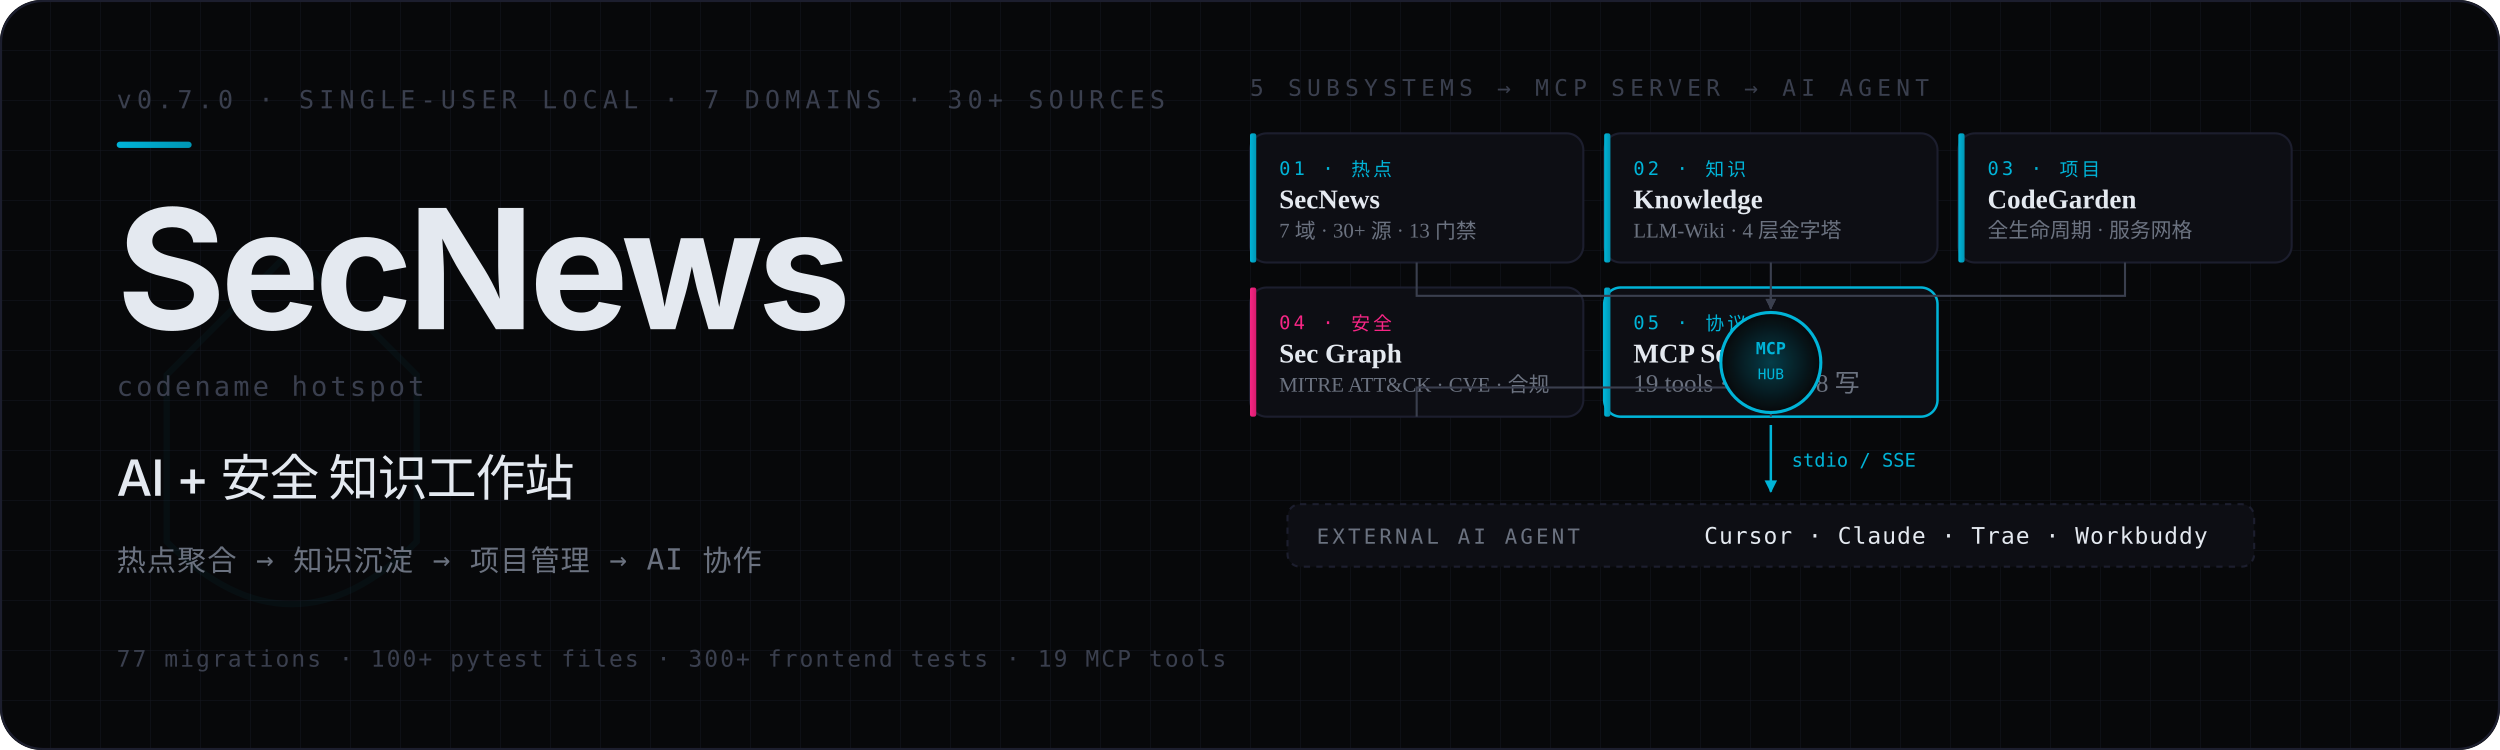
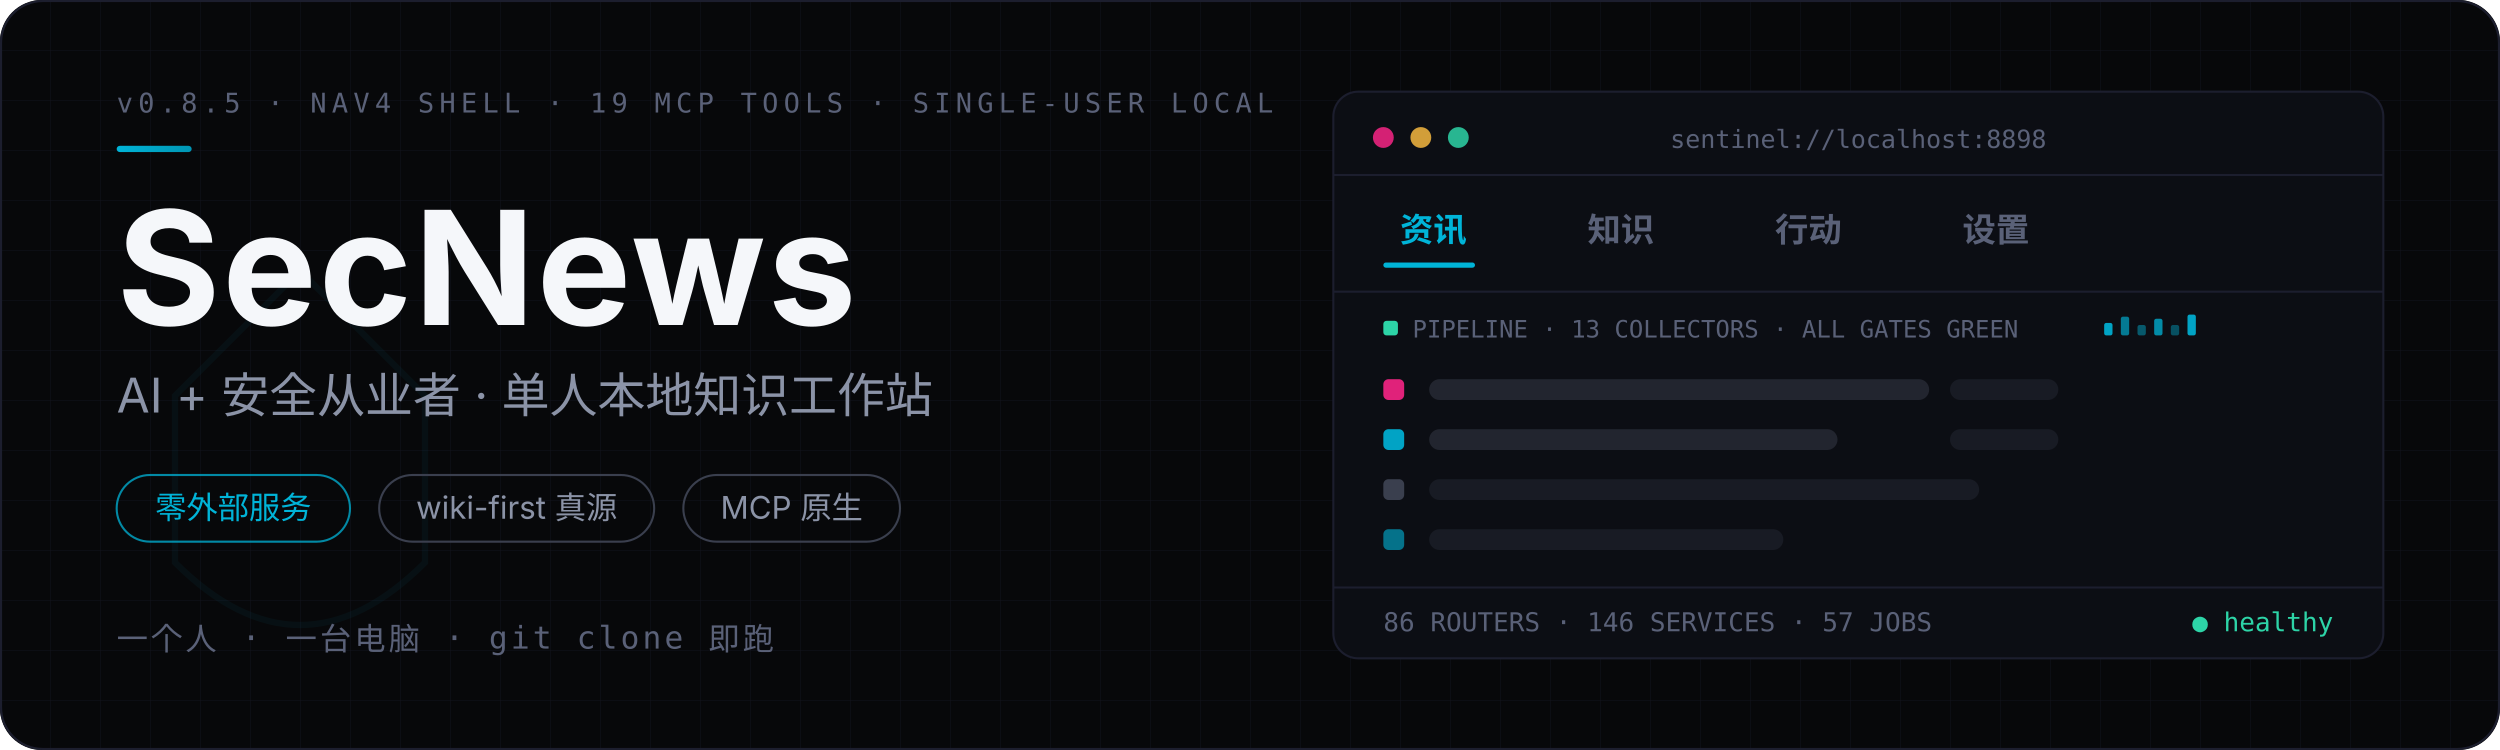
<svg xmlns="http://www.w3.org/2000/svg" width="1200" height="360" viewBox="0 0 1200 360" role="img" aria-labelledby="hero-title hero-desc">
  <defs>
    <linearGradient id="primaryGrad" x1="0" y1="0" x2="1" y2="0">
      <stop offset="0" stop-color="#00B4D8" />
      <stop offset="1" stop-color="#0096B4" />
    </linearGradient>
    <linearGradient id="alertGrad" x1="0" y1="0" x2="1" y2="0">
      <stop offset="0" stop-color="#F72585" />
      <stop offset="1" stop-color="#D61C6E" />
    </linearGradient>
-     <radialGradient id="glow" cx="0.5" cy="0.5" r="0.5">
-       <stop offset="0" stop-color="#00B4D8" stop-opacity="0.3" />
-       <stop offset="1" stop-color="#00B4D8" stop-opacity="0" />
-     </radialGradient>
    <pattern id="grid" width="24" height="24" patternUnits="userSpaceOnUse">
-       <path d="M 24 0 L 0 0 0 24" fill="none" stroke="#151720" stroke-width="0.5" />
+       <path d="M 24 0 L 0 0 0 24" fill="none" stroke="#12141c" stroke-width="0.5" />
    </pattern>
-     <marker id="arrow" viewBox="0 0 10 10" refX="9" refY="5" markerWidth="5" markerHeight="5" orient="auto-start-reverse">
-       <path d="M 0 0 L 10 5 L 0 10 z" fill="#00B4D8" />
-     </marker>
-     <marker id="arrowMuted" viewBox="0 0 10 10" refX="9" refY="5" markerWidth="5" markerHeight="5" orient="auto-start-reverse">
-       <path d="M 0 0 L 10 5 L 0 10 z" fill="#3A3F4E" />
-     </marker>
  </defs>
  <rect width="1200" height="360" rx="20" fill="#07080A" />
  <rect width="1200" height="360" rx="20" fill="url(#grid)" />
  <rect x="0.5" y="0.5" width="1199" height="359" rx="20" fill="none" stroke="#1C1E2E" stroke-width="1" />
-   <g transform="translate(80 180)" opacity="0.04">
+   <g transform="translate(84 190)" opacity="0.05">
    <path d="M0 0 L60 -60 L120 0 L120 80 Q60 140 0 80 Z" fill="none" stroke="#00B4D8" stroke-width="3" />
  </g>
  <g font-family="-apple-system, BlinkMacSystemFont, 'Segoe UI', 'PingFang SC', 'Hiragino Sans GB', 'Microsoft YaHei', sans-serif">
-     <text x="56" y="52" font-family="ui-monospace, SFMono-Regular, Menlo, monospace" font-size="12" fill="#3A3F4E" letter-spacing="2.5">
-       v0.7.0  ·  SINGLE-USER LOCAL  ·  7 DOMAINS  ·  30+ SOURCES
-     </text>
-     <rect x="56" y="68" width="36" height="3" fill="url(#primaryGrad)" rx="1.5" />
-     <text x="56" y="158" font-size="80" font-weight="700" fill="#E4E9F0" letter-spacing="-2.5">SecNews</text>
-     <text x="56" y="190" font-family="ui-monospace, SFMono-Regular, Menlo, monospace" font-size="13" fill="#3A3F4E" letter-spacing="1.5">
-       codename  hotspot
-     </text>
-     <text x="56" y="238" font-size="24" font-weight="500" fill="#E4E9F0" letter-spacing="-0.5">
-       AI + 安全  知识工作站
-     </text>
-     <text x="56" y="274" font-family="ui-monospace, SFMono-Regular, Menlo, monospace" font-size="14" fill="#6B7280" letter-spacing="0.5">
-       热点聚合  →  知识沉淀  →  项目管理  →  AI 协作
-     </text>
-     <text x="56" y="320" font-family="ui-monospace, SFMono-Regular, Menlo, monospace" font-size="11" fill="#3A3F4E" letter-spacing="1">
-       77 migrations  ·  100+ pytest files  ·  300+ frontend tests  ·  19 MCP tools
-     </text>
+     <text x="56" y="54" font-family="ui-monospace, SFMono-Regular, Menlo, monospace" font-size="13" fill="#5A6178" letter-spacing="2.5">v0.8.5 · NAV4 SHELL · 19 MCP TOOLS · SINGLE-USER LOCAL</text>
+     <rect x="56" y="70" width="36" height="3" fill="url(#primaryGrad)" rx="1.5" />
+     <text x="56" y="156" font-size="76" font-weight="700" fill="#F5F7FA" letter-spacing="1">SecNews</text>
+     <text x="56" y="198" font-size="23" fill="#8B93A7">AI + 安全从业者 · 单人本地知识工作站</text>
+     <g font-size="15">
+       <rect x="56" y="228" width="112" height="32" rx="16" fill="none" stroke="#00B4D8" stroke-width="1" opacity="0.75" />
+       <text x="112" y="249" fill="#00B4D8" text-anchor="middle">零外部服务</text>
+       <rect x="182" y="228" width="132" height="32" rx="16" fill="none" stroke="#3A3F4E" stroke-width="1" />
+       <text x="248" y="249" fill="#8B93A7" text-anchor="middle">wiki-first 真源</text>
+       <rect x="328" y="228" width="104" height="32" rx="16" fill="none" stroke="#3A3F4E" stroke-width="1" />
+       <text x="380" y="249" fill="#8B93A7" text-anchor="middle">MCP 原生</text>
+     </g>
+     <text x="56" y="312" font-family="ui-monospace, SFMono-Regular, Menlo, monospace" font-size="15" fill="#5A6178" letter-spacing="1.5">一个人 · 一台电脑 · git clone 即跑</text>
  </g>
-   <g transform="translate(600 46)">
-     <text x="0" y="0" font-family="ui-monospace, SFMono-Regular, Menlo, monospace" font-size="11" fill="#3A3F4E" letter-spacing="2.5">
-       5 SUBSYSTEMS  →  MCP SERVER  →  AI AGENT
-     </text>
-     <g transform="translate(0 18)">
-       <rect width="160" height="62" rx="8" fill="#0D0E14" stroke="#1C1E2E" stroke-width="1" />
-       <rect x="0" y="0" width="3" height="62" fill="url(#primaryGrad)" rx="1" />
-       <text x="14" y="20" font-family="ui-monospace, SFMono-Regular, Menlo, monospace" font-size="9" fill="#00B4D8" letter-spacing="1.5">01  ·  热点</text>
-       <text x="14" y="36" font-size="13" font-weight="600" fill="#E4E9F0">SecNews</text>
-       <text x="14" y="50" font-size="10" fill="#6B7280">7 域 · 30+ 源 · 13 门禁</text>
+   <g font-family="-apple-system, BlinkMacSystemFont, 'Segoe UI', 'PingFang SC', 'Hiragino Sans GB', 'Microsoft YaHei', sans-serif">
+     <rect x="640" y="44" width="504" height="272" rx="12" fill="#0C0E14" stroke="#1C1E2E" stroke-width="1" />
+     <circle cx="664" cy="66" r="5" fill="#F72585" opacity="0.85" />
+     <circle cx="682" cy="66" r="5" fill="#F4B740" opacity="0.85" />
+     <circle cx="700" cy="66" r="5" fill="#2DD4A7" opacity="0.85" />
+     <text x="892" y="71" font-family="ui-monospace, SFMono-Regular, Menlo, monospace" font-size="12" fill="#5A6178" text-anchor="middle">sentinel://localhost:8898</text>
+     <line x1="640" y1="84" x2="1144" y2="84" stroke="#1C1E2E" stroke-width="1" />
+     <g font-size="16" font-weight="600">
+       <text x="672" y="116" fill="#00B4D8">资讯</text>
+       <rect x="664" y="126" width="44" height="2.5" rx="1.25" fill="#00B4D8" />
+       <text x="762" y="116" fill="#5A6178">知识</text>
+       <text x="852" y="116" fill="#5A6178">行动</text>
+       <text x="942" y="116" fill="#5A6178">设置</text>
    </g>
-     <g transform="translate(170 18)">
-       <rect width="160" height="62" rx="8" fill="#0D0E14" stroke="#1C1E2E" stroke-width="1" />
-       <rect x="0" y="0" width="3" height="62" fill="url(#primaryGrad)" rx="1" />
-       <text x="14" y="20" font-family="ui-monospace, SFMono-Regular, Menlo, monospace" font-size="9" fill="#00B4D8" letter-spacing="1.5">02  ·  知识</text>
-       <text x="14" y="36" font-size="13" font-weight="600" fill="#E4E9F0">Knowledge</text>
-       <text x="14" y="50" font-size="10" fill="#6B7280">LLM-Wiki · 4 层金字塔</text>
+     <line x1="640" y1="140" x2="1144" y2="140" stroke="#1C1E2E" stroke-width="1" />
+     <g font-family="ui-monospace, SFMono-Regular, Menlo, monospace" font-size="11.5">
+       <rect x="664" y="154" width="7" height="7" rx="1.5" fill="#2DD4A7" />
+       <text x="678" y="162" fill="#5A6178">PIPELINE · 13 COLLECTORS · ALL GATES GREEN</text>
+       <g fill="#00B4D8">
+         <rect x="1010" y="155" width="4" height="6" rx="1" opacity="0.9" />
+         <rect x="1018" y="152" width="4" height="9" rx="1" opacity="0.65" />
+         <rect x="1026" y="156" width="4" height="5" rx="1" opacity="0.45" />
+         <rect x="1034" y="153" width="4" height="8" rx="1" opacity="0.75" />
+         <rect x="1042" y="156" width="4" height="5" rx="1" opacity="0.4" />
+         <rect x="1050" y="151" width="4" height="10" rx="1" opacity="0.9" />
+       </g>
    </g>
-     <g transform="translate(340 18)">
-       <rect width="160" height="62" rx="8" fill="#0D0E14" stroke="#1C1E2E" stroke-width="1" />
-       <rect x="0" y="0" width="3" height="62" fill="url(#primaryGrad)" rx="1" />
-       <text x="14" y="20" font-family="ui-monospace, SFMono-Regular, Menlo, monospace" font-size="9" fill="#00B4D8" letter-spacing="1.5">03  ·  项目</text>
-       <text x="14" y="36" font-size="13" font-weight="600" fill="#E4E9F0">CodeGarden</text>
-       <text x="14" y="50" font-size="10" fill="#6B7280">全生命周期 · 服务网格</text>
+     <g>
+       <rect x="664" y="182" width="10" height="10" rx="2.5" fill="#F72585" opacity="0.9" />
+       <rect x="686" y="182" width="240" height="10" rx="5" fill="#22252F" />
+       <rect x="936" y="182" width="52" height="10" rx="5" fill="#181B24" />
+       <rect x="664" y="206" width="10" height="10" rx="2.5" fill="#00B4D8" opacity="0.9" />
+       <rect x="686" y="206" width="196" height="10" rx="5" fill="#22252F" />
+       <rect x="936" y="206" width="52" height="10" rx="5" fill="#181B24" />
+       <rect x="664" y="230" width="10" height="10" rx="2.5" fill="#3A3F4E" />
+       <rect x="686" y="230" width="264" height="10" rx="5" fill="#181B24" />
+       <rect x="664" y="254" width="10" height="10" rx="2.5" fill="#00B4D8" opacity="0.6" />
+       <rect x="686" y="254" width="170" height="10" rx="5" fill="#181B24" />
    </g>
-     <g transform="translate(0 92)">
-       <rect width="160" height="62" rx="8" fill="#0D0E14" stroke="#1C1E2E" stroke-width="1" />
-       <rect x="0" y="0" width="3" height="62" fill="url(#alertGrad)" rx="1" />
-       <text x="14" y="20" font-family="ui-monospace, SFMono-Regular, Menlo, monospace" font-size="9" fill="#F72585" letter-spacing="1.5">04  ·  安全</text>
-       <text x="14" y="36" font-size="13" font-weight="600" fill="#E4E9F0">Sec Graph</text>
-       <text x="14" y="50" font-size="10" fill="#6B7280">MITRE ATT&amp;CK · CVE · 合规</text>
-     </g>
-     <g transform="translate(170 92)">
-       <rect width="160" height="62" rx="8" fill="#0D0E14" stroke="#00B4D8" stroke-width="1.2" />
-       <rect x="0" y="0" width="3" height="62" fill="url(#primaryGrad)" rx="1" />
-       <text x="14" y="20" font-family="ui-monospace, SFMono-Regular, Menlo, monospace" font-size="9" fill="#00B4D8" letter-spacing="1.5">05  ·  协议</text>
-       <text x="14" y="36" font-size="13" font-weight="600" fill="#E4E9F0">MCP Server</text>
-       <text x="14" y="50" fill="#6B7280">19 tools · 11 读 + 8 写</text>
-     </g>
-     <g stroke="#3A3F4E" stroke-width="1" fill="none" marker-end="url(#arrowMuted)">
-       <path d="M 80 80 L 80 96 L 250 96 L 250 102" />
-       <path d="M 250 80 L 250 102" />
-       <path d="M 420 80 L 420 96 L 250 96 L 250 102" />
-       <path d="M 80 154 L 80 140 L 250 140 L 250 134" />
-       <path d="M 250 154 L 250 134" />
-     </g>
-     <g transform="translate(0 128)">
-       <circle cx="250" cy="0" r="24" fill="#07080A" stroke="#00B4D8" stroke-width="1.5" />
-       <circle cx="250" cy="0" r="24" fill="url(#glow)" />
-       <text x="250" y="-4" text-anchor="middle" font-family="ui-monospace, SFMono-Regular, Menlo, monospace" font-size="8" fill="#00B4D8" font-weight="600">MCP</text>
-       <text x="250" y="8" text-anchor="middle" font-family="ui-monospace, SFMono-Regular, Menlo, monospace" font-size="7" fill="#00B4D8">HUB</text>
-     </g>
-     <g stroke="#00B4D8" stroke-width="1.2" fill="none" marker-end="url(#arrow)">
-       <line x1="250" y1="158" x2="250" y2="190" />
-     </g>
-     <text x="260" y="178" font-family="ui-monospace, SFMono-Regular, Menlo, monospace" font-size="9" fill="#00B4D8">stdio / SSE</text>
-     <g transform="translate(18 196)">
-       <rect width="464" height="30" rx="6" fill="#0D0E14" stroke="#1C1E2E" stroke-width="1" stroke-dasharray="3 3" />
-       <text x="14" y="19" font-family="ui-monospace, SFMono-Regular, Menlo, monospace" font-size="10" fill="#6B7280" letter-spacing="1.5">EXTERNAL AI AGENT</text>
-       <text x="200" y="19" font-family="ui-monospace, SFMono-Regular, Menlo, monospace" font-size="11" fill="#E4E9F0" letter-spacing="0.5">Cursor  ·  Claude  ·  Trae  ·  Workbuddy</text>
-     </g>
+     <line x1="640" y1="282" x2="1144" y2="282" stroke="#1C1E2E" stroke-width="1" />
+     <text x="664" y="303" font-family="ui-monospace, SFMono-Regular, Menlo, monospace" font-size="12.5" fill="#5A6178">86 ROUTERS · 146 SERVICES · 57 JOBS</text>
+     <text x="1120" y="303" font-family="ui-monospace, SFMono-Regular, Menlo, monospace" font-size="12.5" fill="#2DD4A7" text-anchor="end">● healthy</text>
  </g>
</svg>
